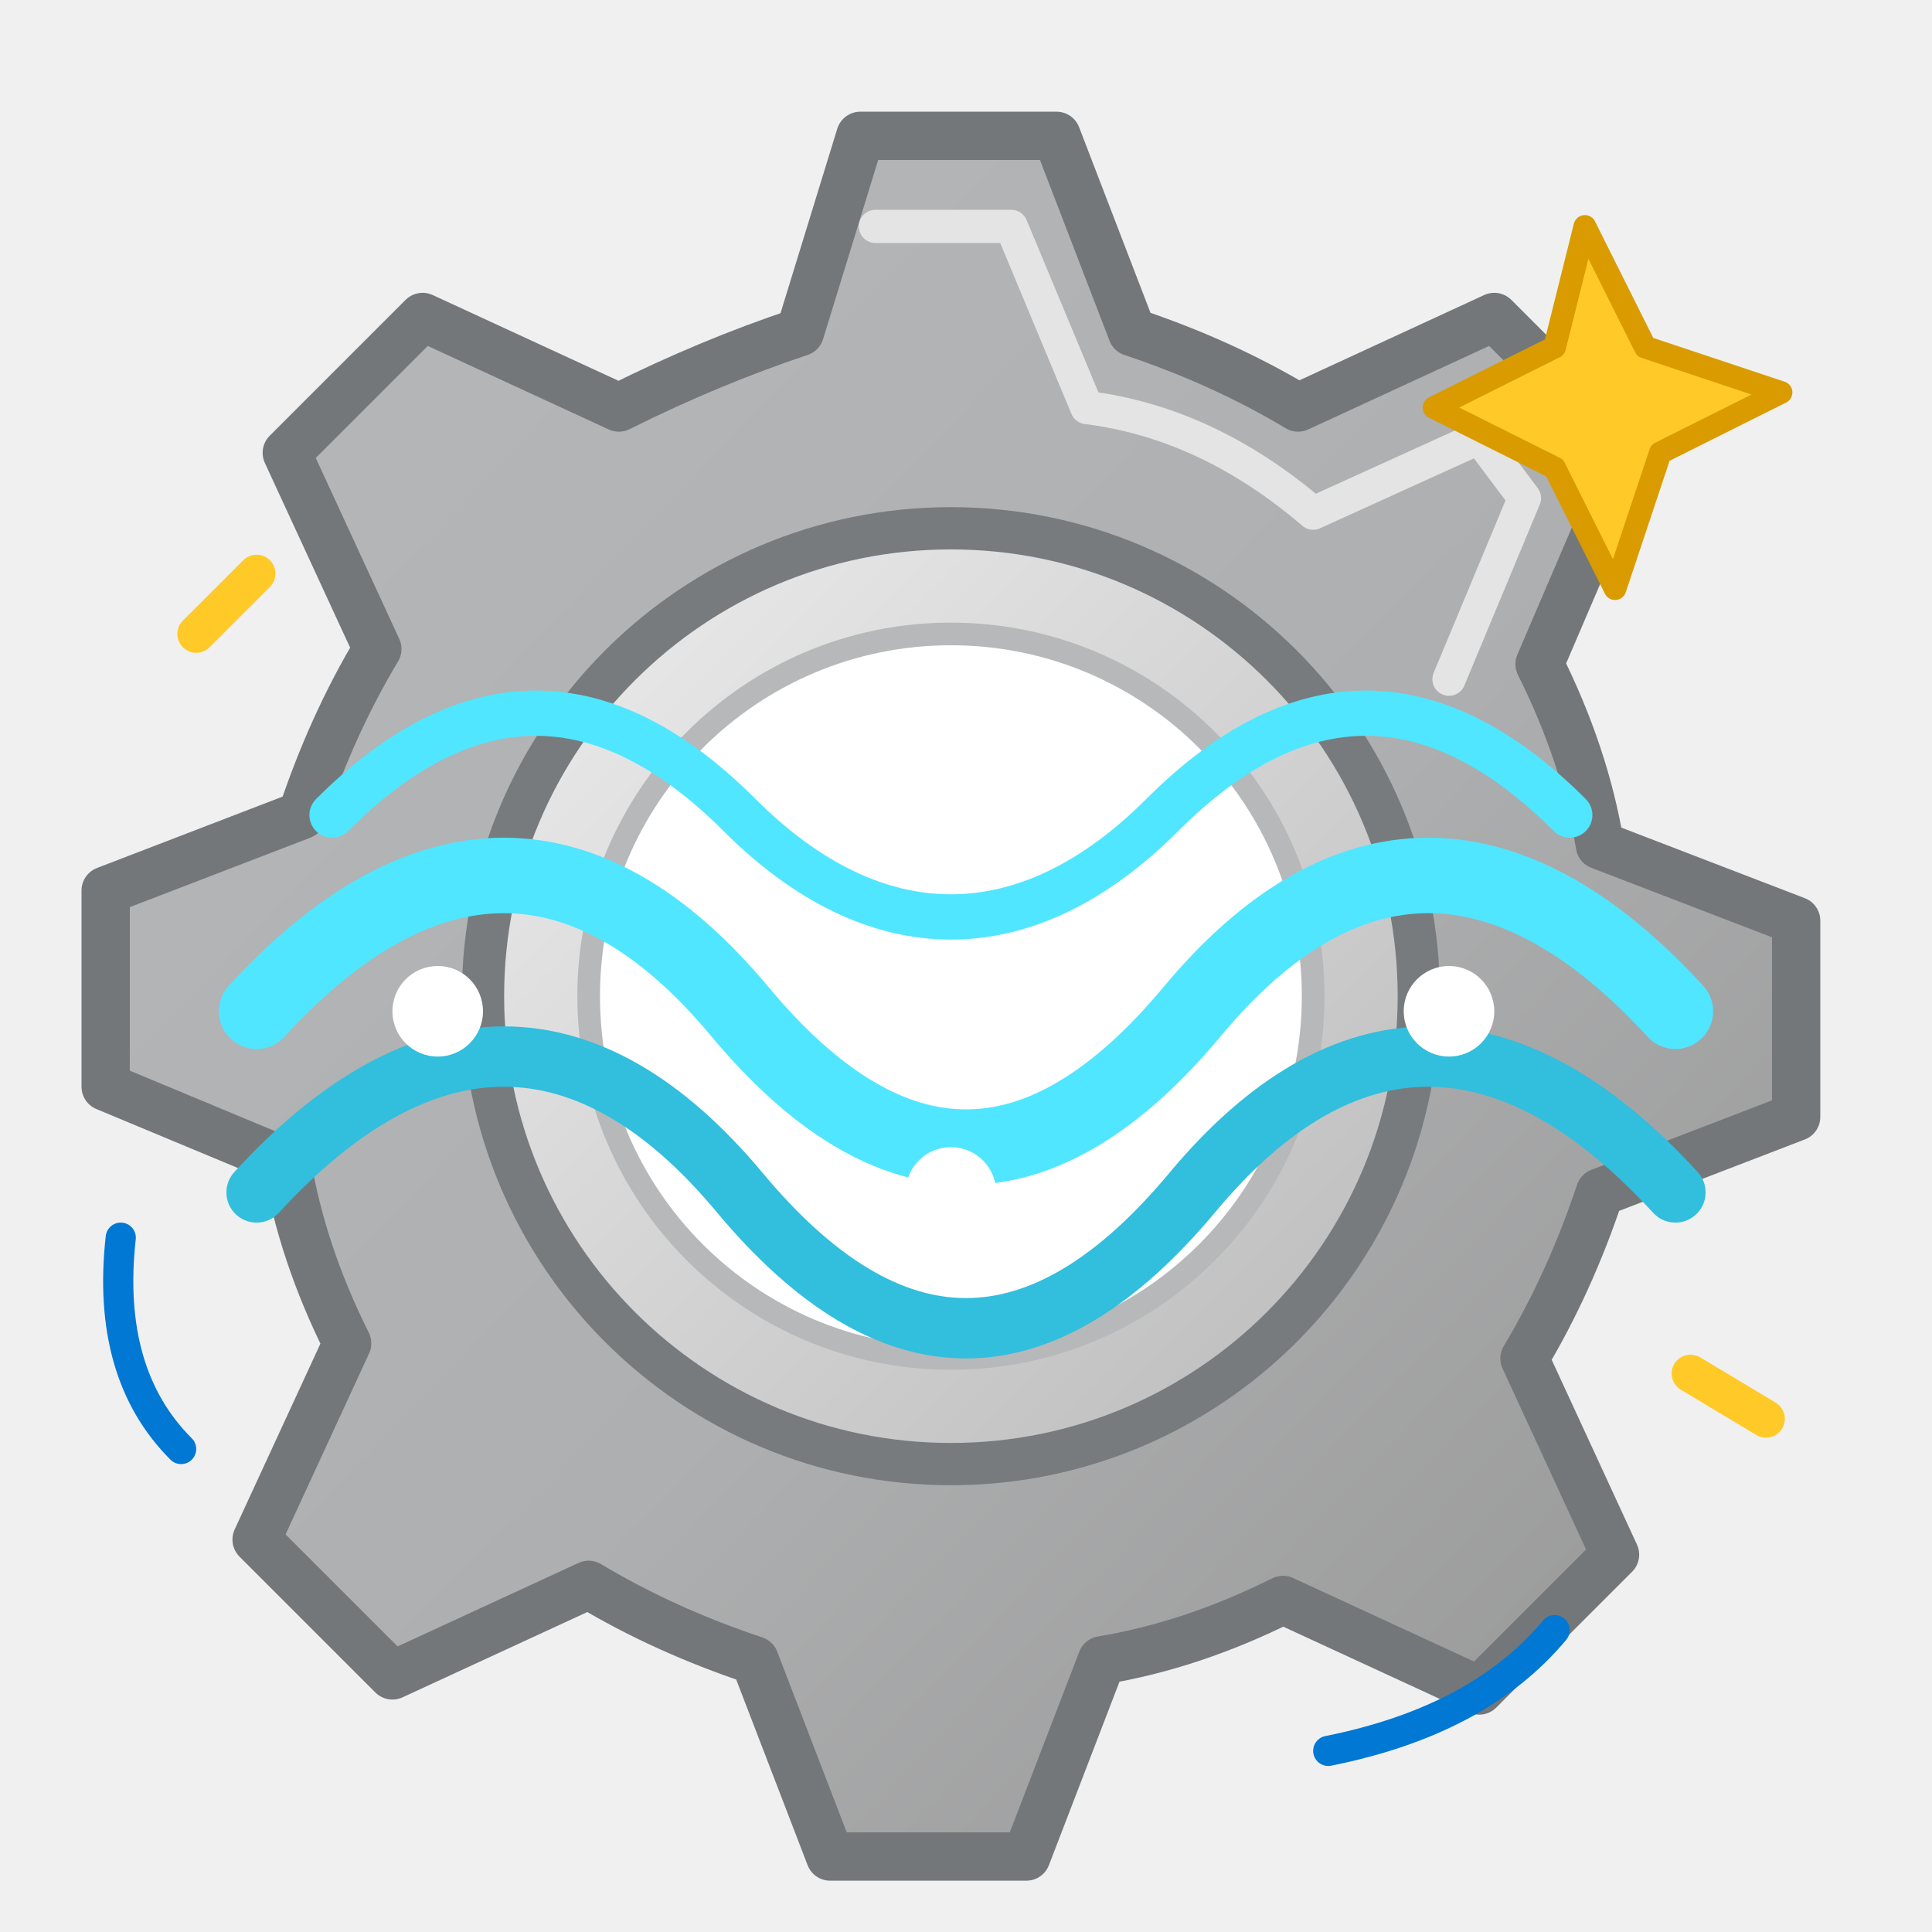
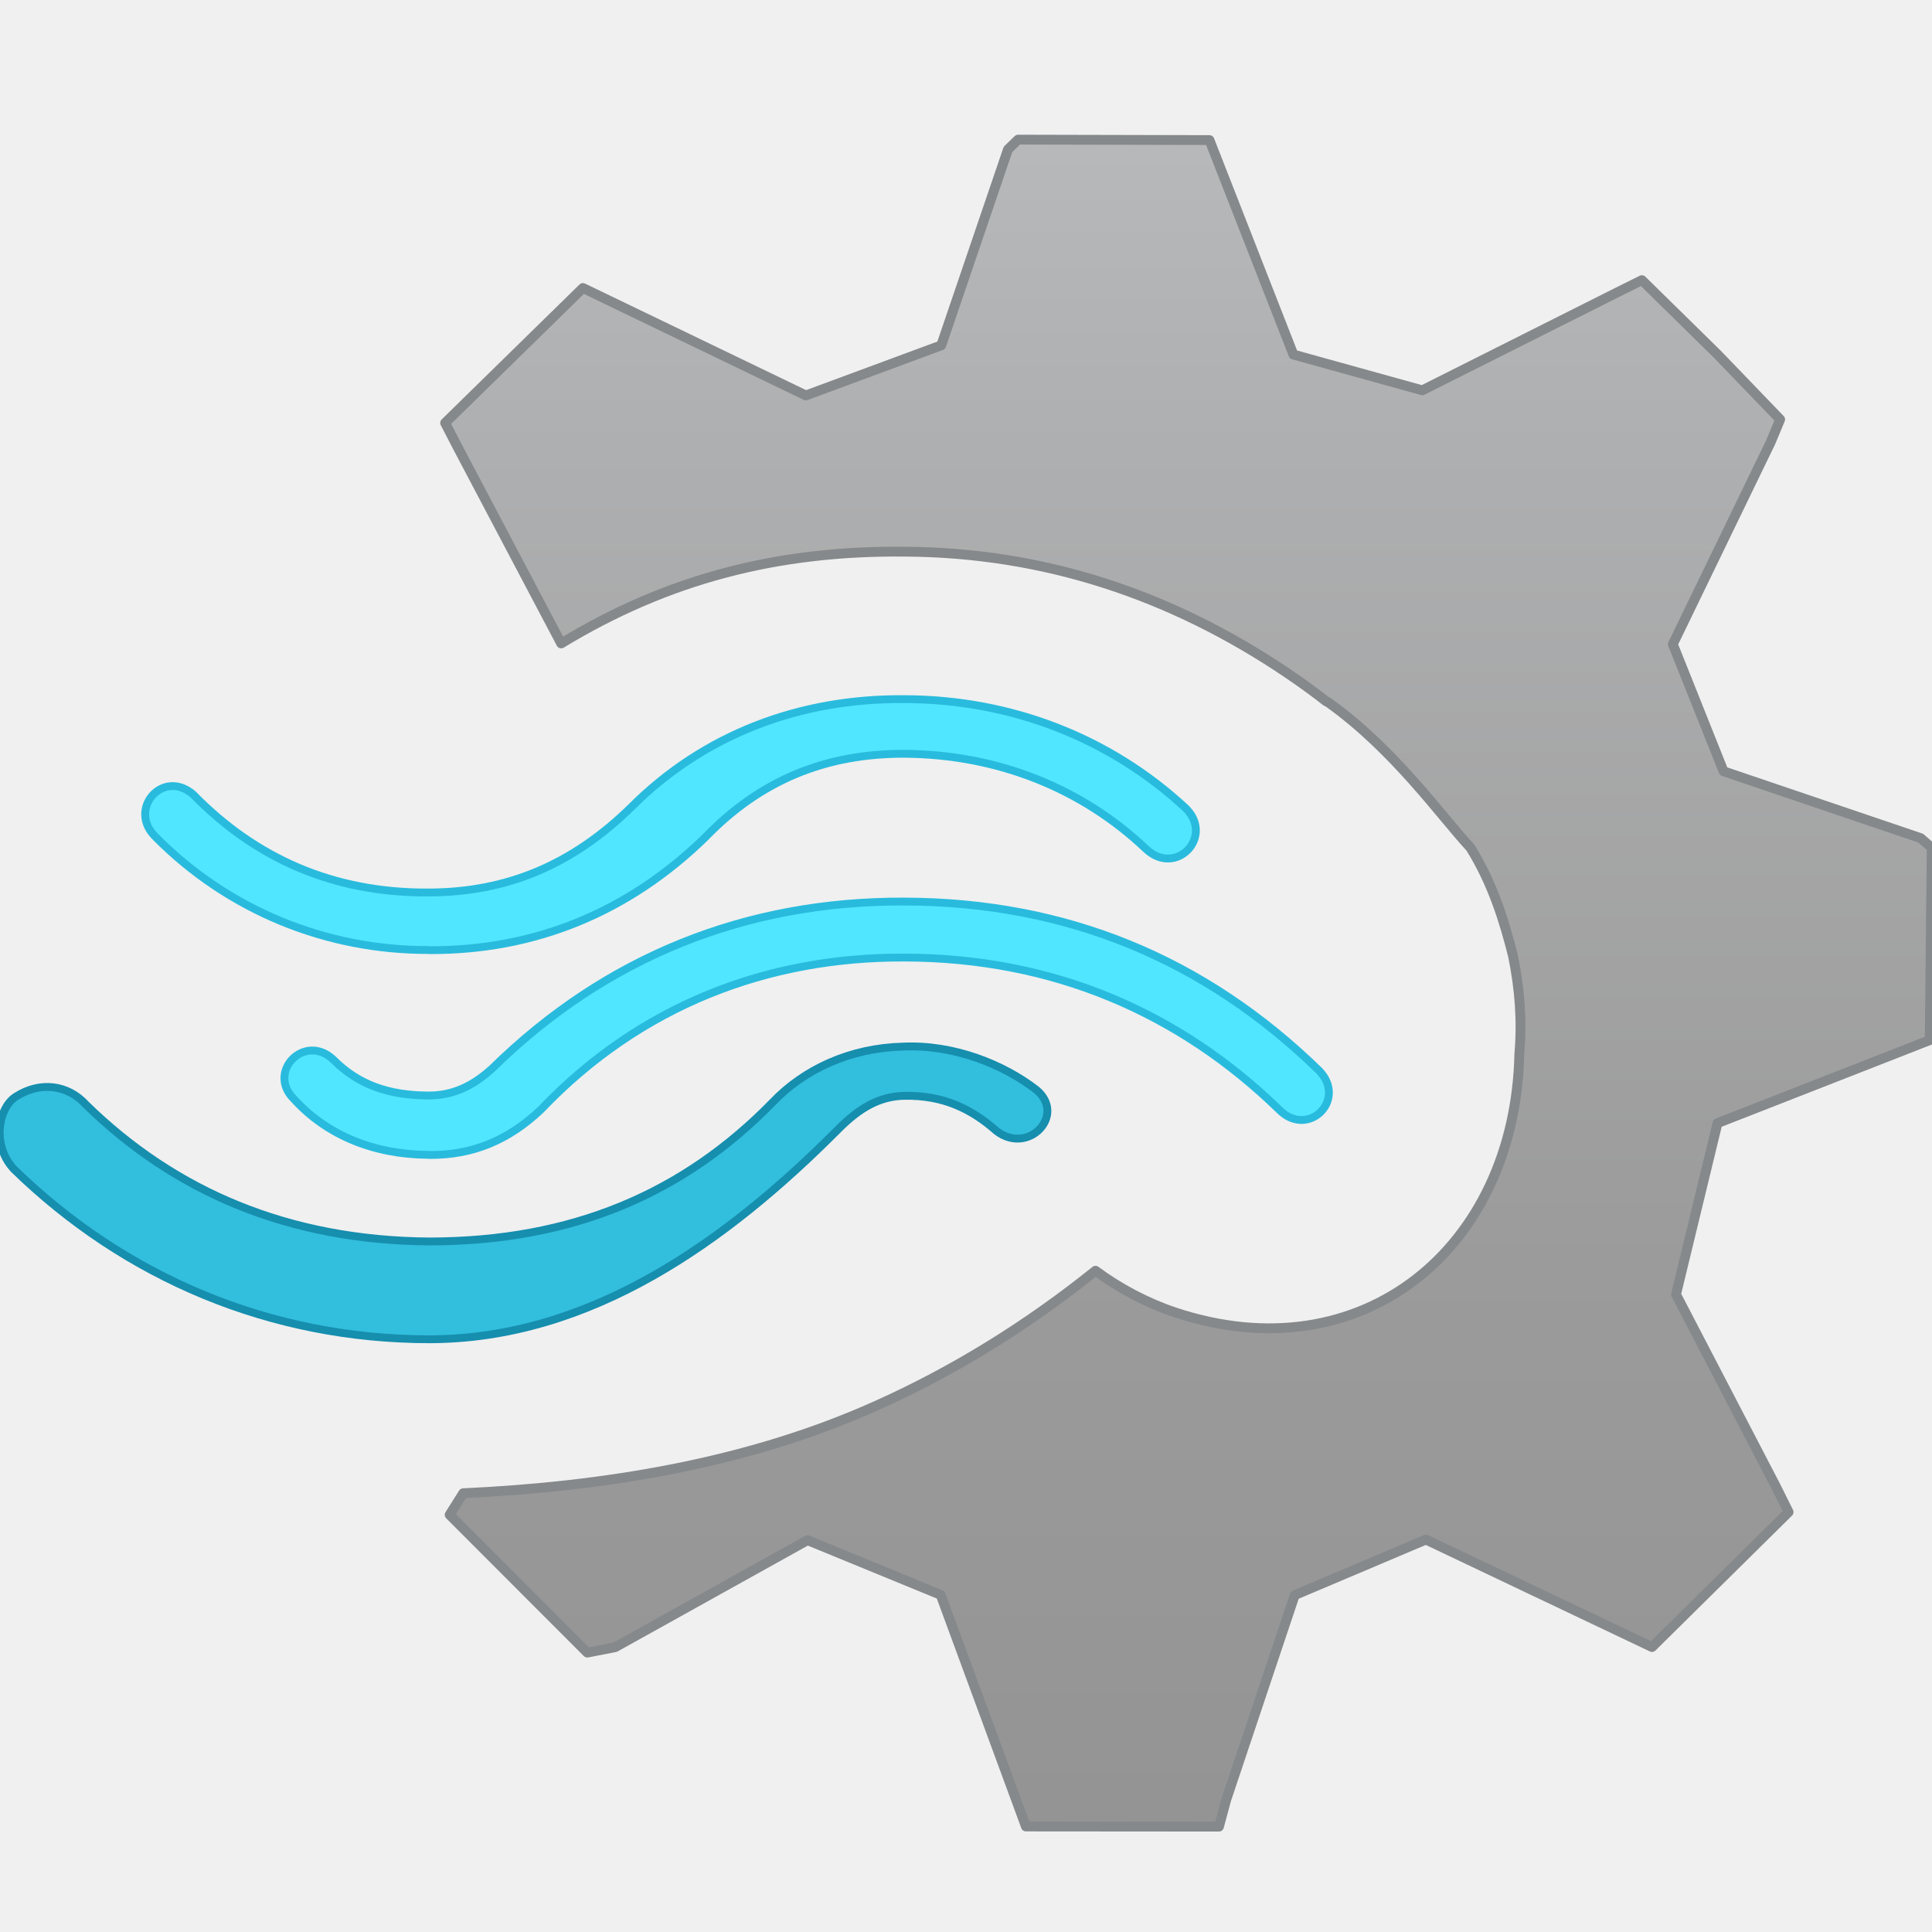
<svg xmlns="http://www.w3.org/2000/svg" width="128" height="128" viewBox="0 0 128 128">
  <defs>
-     <linearGradient id="gearMetal" x1="0" y1="0" x2="1" y2="1">
-       <stop offset="0" stop-color="#b6b8b9" />
-       <stop offset=".55" stop-color="#aeafb0" />
-       <stop offset="1" stop-color="#949494" />
-     </linearGradient>
-     <linearGradient id="gearInner" x1="0" y1="0" x2="1" y2="1">
-       <stop offset="0" stop-color="#eeeeee" />
-       <stop offset="1" stop-color="#b9b9b9" />
+     <linearGradient id="gearGray" x1="78.79" y1="119.96" x2="78.79" y2="9.92" gradientUnits="userSpaceOnUse">
+       <stop offset="0" stop-color="#949494" />
+       <stop offset="0.33" stop-color="#9b9b9b" />
+       <stop offset="0.82" stop-color="#aeafb0" />
+       <stop offset="1" stop-color="#b6b8b9" />
    </linearGradient>
  </defs>
-   <path d="M57 9     L70 9 L75 22     Q81 24 86 27     L99 21 L108 30     L102 44     Q105 50 106 56     L119 61 L119 74     L106 79     Q104 85 101 90     L107 103 L98 112     L85 106     Q79 109 73 110     L68 123 L55 123     L50 110     Q44 108 39 105     L26 111 L17 102     L23 89     Q20 83 19 77     L7 72 L7 59     L20 54     Q22 48 25 43     L19 30 L28 21     L41 27     Q47 24 53 22 Z" fill="url(#gearMetal)" stroke="#747779" stroke-width="3.2" stroke-linejoin="round" />
-   <path d="M58 15 L67 15 L72 27     Q80 28 87 34     L98 29 L101 33 L96 45" fill="none" stroke="#e4e4e4" stroke-width="2.2" stroke-linecap="round" stroke-linejoin="round" />
-   <circle cx="63" cy="66" r="31" fill="url(#gearInner)" stroke="#777b7e" stroke-width="2.8" />
-   <circle cx="63" cy="66" r="24" fill="#ffffff" stroke="#b6b8b9" stroke-width="1.5" />
-   <path d="M17 67     C28 55 39 55 49 67     C59 79 69 79 79 67     C89 55 100 55 111 67" fill="none" stroke="#50e6ff" stroke-width="5" stroke-linecap="round" />
-   <path d="M17 79     C28 67 39 67 49 79     C59 91 69 91 79 79     C89 67 100 67 111 79" fill="none" stroke="#32bedd" stroke-width="4" stroke-linecap="round" />
-   <path d="M22 54     C31 45 40 45 49 54     C58 63 68 63 77 54     C86 45 95 45 104 54" fill="none" stroke="#50e6ff" stroke-width="3" stroke-linecap="round" />
-   <circle cx="29" cy="67" r="3" fill="#ffffff" />
-   <circle cx="63" cy="79" r="3" fill="#ffffff" />
-   <circle cx="96" cy="67" r="3" fill="#ffffff" />
-   <path d="M105 15 L109 23 L118 26     L110 30 L107 39 L103 31     L95 27 L103 23 Z" fill="#ffca28" stroke="#d99b00" stroke-width="1.5" stroke-linejoin="round" />
-   <path d="M13 42 L17 38 M112 91 L117 94" fill="none" stroke="#ffca28" stroke-width="2.5" stroke-linecap="round" />
-   <path d="M8 82 Q7 91 12 96     M88 116 Q98 114 103 108" fill="none" stroke="#0078d4" stroke-width="2" stroke-linecap="round" />
+   <g stroke-linejoin="round" stroke-linecap="round">
+     <path d="M127.85 68.91          L127.98 56.17          L127.25 55.53          L114.19 51.10          L110.83 42.68          L117.31 29.30          L117.94 27.79          L113.77 23.46          L108.78 18.56          L107.07 19.41          L94.23 25.86          L85.69 23.49          L80.13 9.28          L67.45 9.25          L66.78 9.90          L62.36 22.88          L53.39 26.20          L38.62 19.08          L29.49 28.02          L30.37 29.72          L37.18 42.63          C44.20 38.36 51.51 36.46 59.95 36.55          C69.13 36.60 77.58 39.38 85.31 44.61          Q86.70 45.55 87.87 46.47          L88.00 46.53          C92.41 49.68 95.46 54.05 97.42 56.16          C98.90 58.54 99.66 61.03 100.24 63.33          C100.68 65.49 100.85 67.62 100.66 69.82          C100.38 82.71 90.23 91.07 77.82 86.94          C75.93 86.30 74.15 85.35 72.58 84.19          C68.15 87.75 63.29 90.79 58.06 93.13          C49.50 96.98 39.96 98.50 30.69 98.93          L29.79 100.36          L38.91 109.49          L40.76 109.13          L53.50 102.04          L62.32 105.66          L67.97 121.01          L80.76 121.02          L81.24 119.24          L85.78 105.68          L94.47 102.00          L109.45 109.12          L118.50 100.18          L117.65 98.47          L111.04 85.76          L113.79 74.41 Z" fill="url(#gearGray)" stroke="#85898b" stroke-width="0.65" />
+     <path d="M28.45 62.95          L28.35 62.94          C21.64 62.95 15.14 60.34 10.29 55.43          C8.43 53.60 10.81 50.90 12.80 52.64          C16.92 56.85 22.05 59.17 28.40 59.13          C33.58 59.12 37.92 57.30 41.82 53.48          C46.61 48.68 52.96 46.25 59.94 46.32          C67.01 46.34 73.55 48.90 78.55 53.54          C80.47 55.41 77.92 58.13 75.92 56.24          C71.69 52.23 66.12 49.99 59.96 49.94          C54.62 49.91 50.32 51.76 46.75 55.45          C41.63 60.45 35.42 62.98 28.45 62.95 Z" fill="#50e6ff" stroke="#29bbdd" stroke-width="0.52" />
+     <path d="M28.47 76.52          L28.34 76.51          C24.80 76.48 21.68 75.24 19.47 72.81          C17.65 71.01 20.19 68.40 22.09 70.21          C23.74 71.87 25.75 72.57 28.38 72.58          C29.94 72.59 31.29 72.00 32.63 70.77          C40.15 63.39 49.44 59.68 59.93 59.73          C70.65 59.76 79.80 63.54 87.38 70.92          C89.28 72.84 86.69 75.43 84.78 73.55          C78.16 67.10 69.79 63.45 59.90 63.44          C50.85 63.40 42.42 66.61 35.85 73.50          C33.66 75.58 31.28 76.53 28.47 76.52 Z" fill="#50e6ff" stroke="#29bbdd" stroke-width="0.52" />
+     <path d="M28.45 88.73          C17.97 88.73 8.33 84.68 0.91 77.45          C-0.59 75.82 -0.08 73.35 1.06 72.65          C2.65 71.63 4.49 71.85 5.70 73.19          C11.60 78.96 19.11 82.18 28.43 82.25          C37.87 82.25 45.27 79.10 51.20 73.02          C53.29 70.83 56.34 69.43 59.81 69.34          C63.14 69.18 66.45 70.49 68.67 72.21          C70.66 73.88 68.13 76.56 66.02 74.93          C64.36 73.47 62.52 72.56 59.93 72.60          C58.28 72.63 56.95 73.38 55.48 74.87          C48.13 82.25 39.11 88.72 28.45 88.73 Z" fill="#32bedd" stroke="#168eae" stroke-width="0.52" />
+   </g>
</svg>
